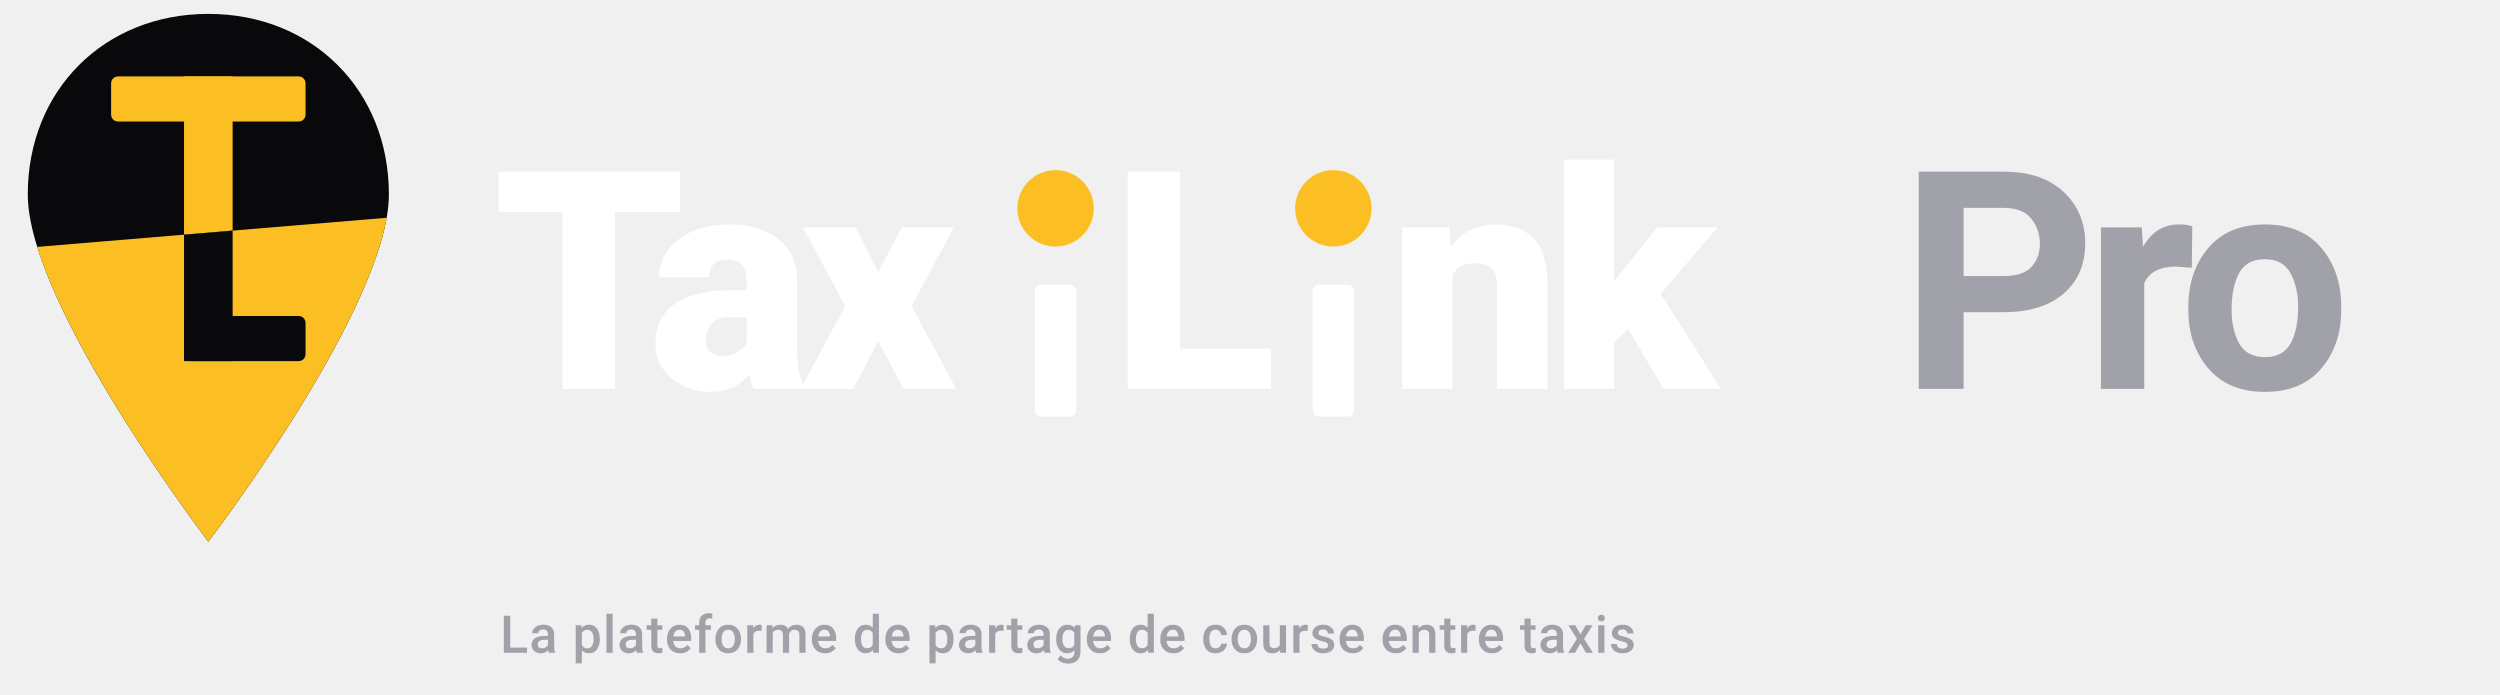
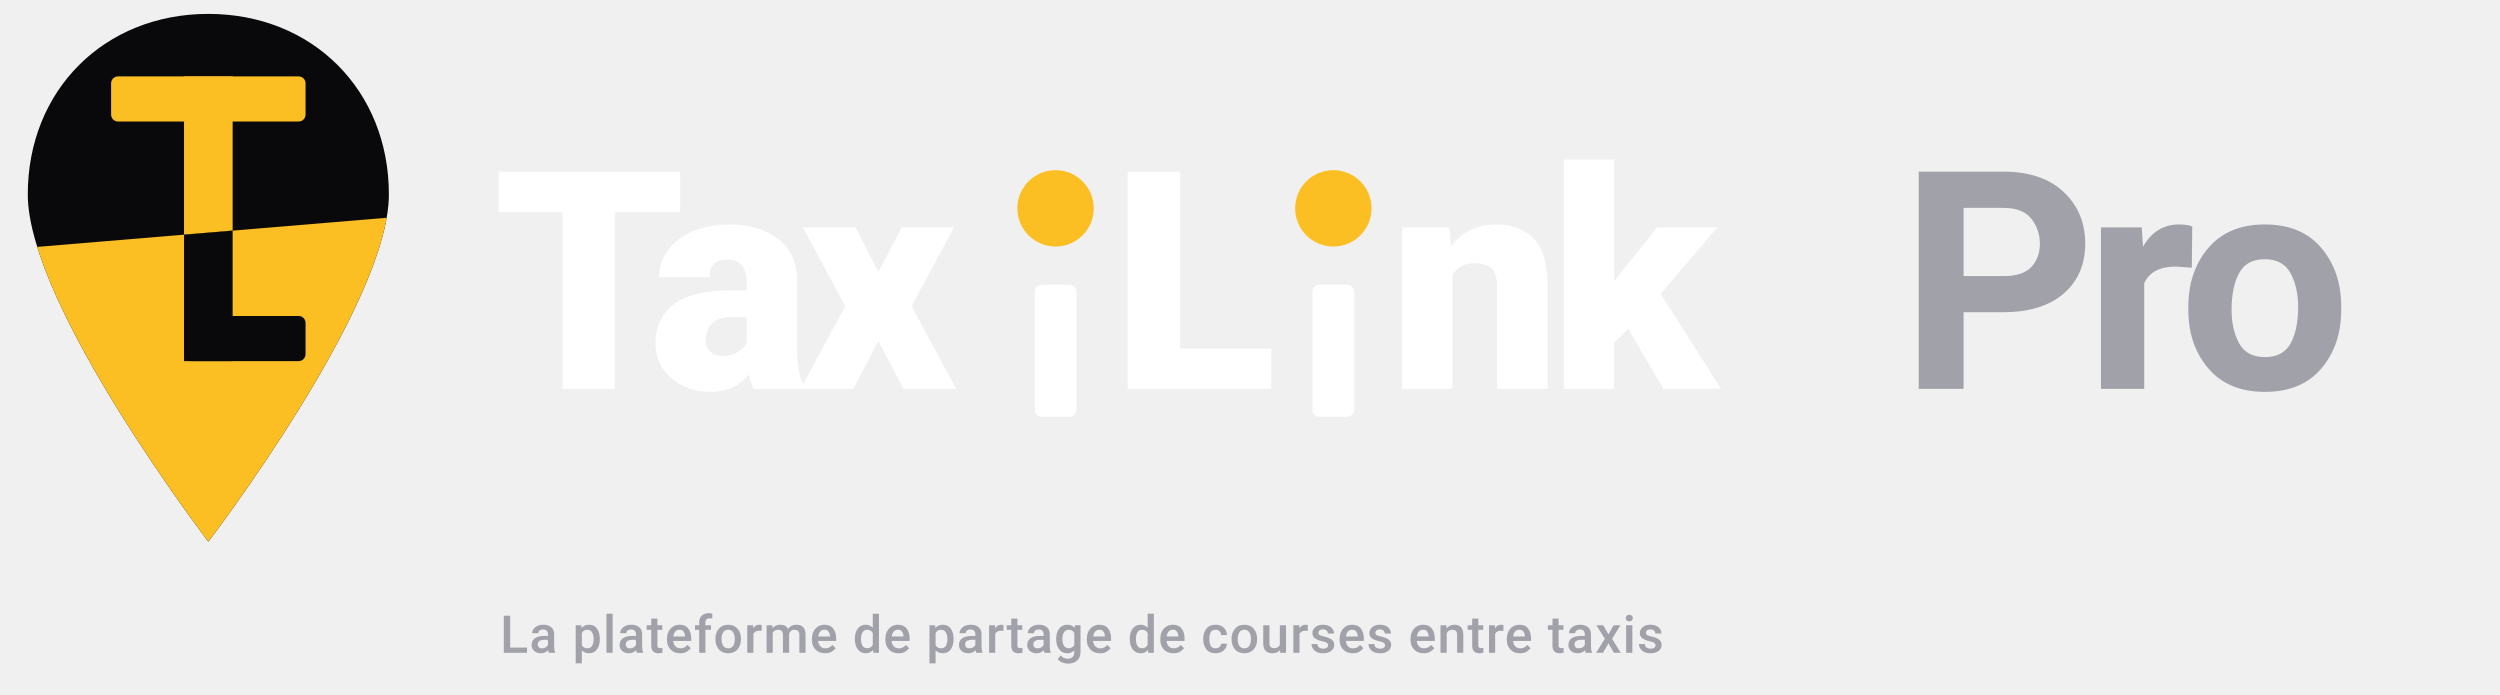
- <svg xmlns="http://www.w3.org/2000/svg" viewBox="0 0 720 200" width="720" height="200" role="img" aria-label="TaxiLink Pro — La plateforme de partage de course entre taxis">
+ <svg xmlns="http://www.w3.org/2000/svg" viewBox="0 0 720 200" width="720" height="200" role="img" aria-label="TaxiLink Pro — La plateforme de partage de courses entre taxis">
  <defs>
    <clipPath id="tlDtPin">
      <path d="M 60 4 C 30 4 8 26 8 56 C 8 88 60 156 60 156 C 60 156 112 88 112 56 C 112 26 90 4 60 4 Z" />
    </clipPath>
    <clipPath id="tlDtZh">
      <polygon points="0,0 120,0 120,62 0,72" />
    </clipPath>
    <clipPath id="tlDtZb">
      <polygon points="0,72 120,62 120,160 0,160" />
    </clipPath>
  </defs>
  <g clip-path="url(#tlDtPin)">
    <rect width="120" height="160" fill="#09090B" />
    <polygon points="0,72 120,62 120,160 0,160" fill="#FBBF24" />
    <g clip-path="url(#tlDtZh)" fill="#FBBF24">
      <rect x="32" y="22" width="56" height="13" rx="2" />
      <rect x="53" y="22" width="14" height="82" />
      <rect x="53" y="91" width="35" height="13" rx="2" />
    </g>
    <g clip-path="url(#tlDtZb)" fill="#09090B">
      <rect x="32" y="22" width="56" height="13" rx="2" />
      <rect x="53" y="22" width="14" height="82" />
      <rect x="53" y="91" width="35" height="13" rx="2" />
    </g>
  </g>
  <g transform="translate(142, 30)">
    <text x="0" y="82" font-family="'Plus Jakarta Sans', system-ui, -apple-system, 'Segoe UI', Roboto, sans-serif" font-size="88" font-weight="800" fill="#FFFFFF" letter-spacing="-3.5">Tax</text>
    <circle cx="162" cy="30" r="11" fill="#FBBF24" />
    <rect x="156" y="52" width="12" height="38" rx="2" fill="#FFFFFF" />
    <text x="178" y="82" font-family="'Plus Jakarta Sans', system-ui, -apple-system, 'Segoe UI', Roboto, sans-serif" font-size="88" font-weight="800" fill="#FFFFFF" letter-spacing="-3.5">L</text>
    <circle cx="242" cy="30" r="11" fill="#FBBF24" />
    <rect x="236" y="52" width="12" height="38" rx="2" fill="#FFFFFF" />
    <text x="258" y="82" font-family="'Plus Jakarta Sans', system-ui, -apple-system, 'Segoe UI', Roboto, sans-serif" font-size="88" font-weight="800" fill="#FFFFFF" letter-spacing="-3.5">nk</text>
    <text x="405" y="82" font-family="'Plus Jakarta Sans', system-ui, -apple-system, 'Segoe UI', Roboto, sans-serif" font-size="88" font-weight="700" fill="#A1A1AA" letter-spacing="-3.5">Pro</text>
  </g>
-   <text x="144" y="188" font-family="'Plus Jakarta Sans', system-ui, -apple-system, 'Segoe UI', Roboto, sans-serif" font-size="15" font-weight="500" fill="#A1A1AA" letter-spacing="0.3">La plateforme de partage de course entre taxis</text>
+   <text x="144" y="188" font-family="'Plus Jakarta Sans', system-ui, -apple-system, 'Segoe UI', Roboto, sans-serif" font-size="15" font-weight="500" fill="#A1A1AA" letter-spacing="0.3">La plateforme de partage de courses entre taxis</text>
</svg>
